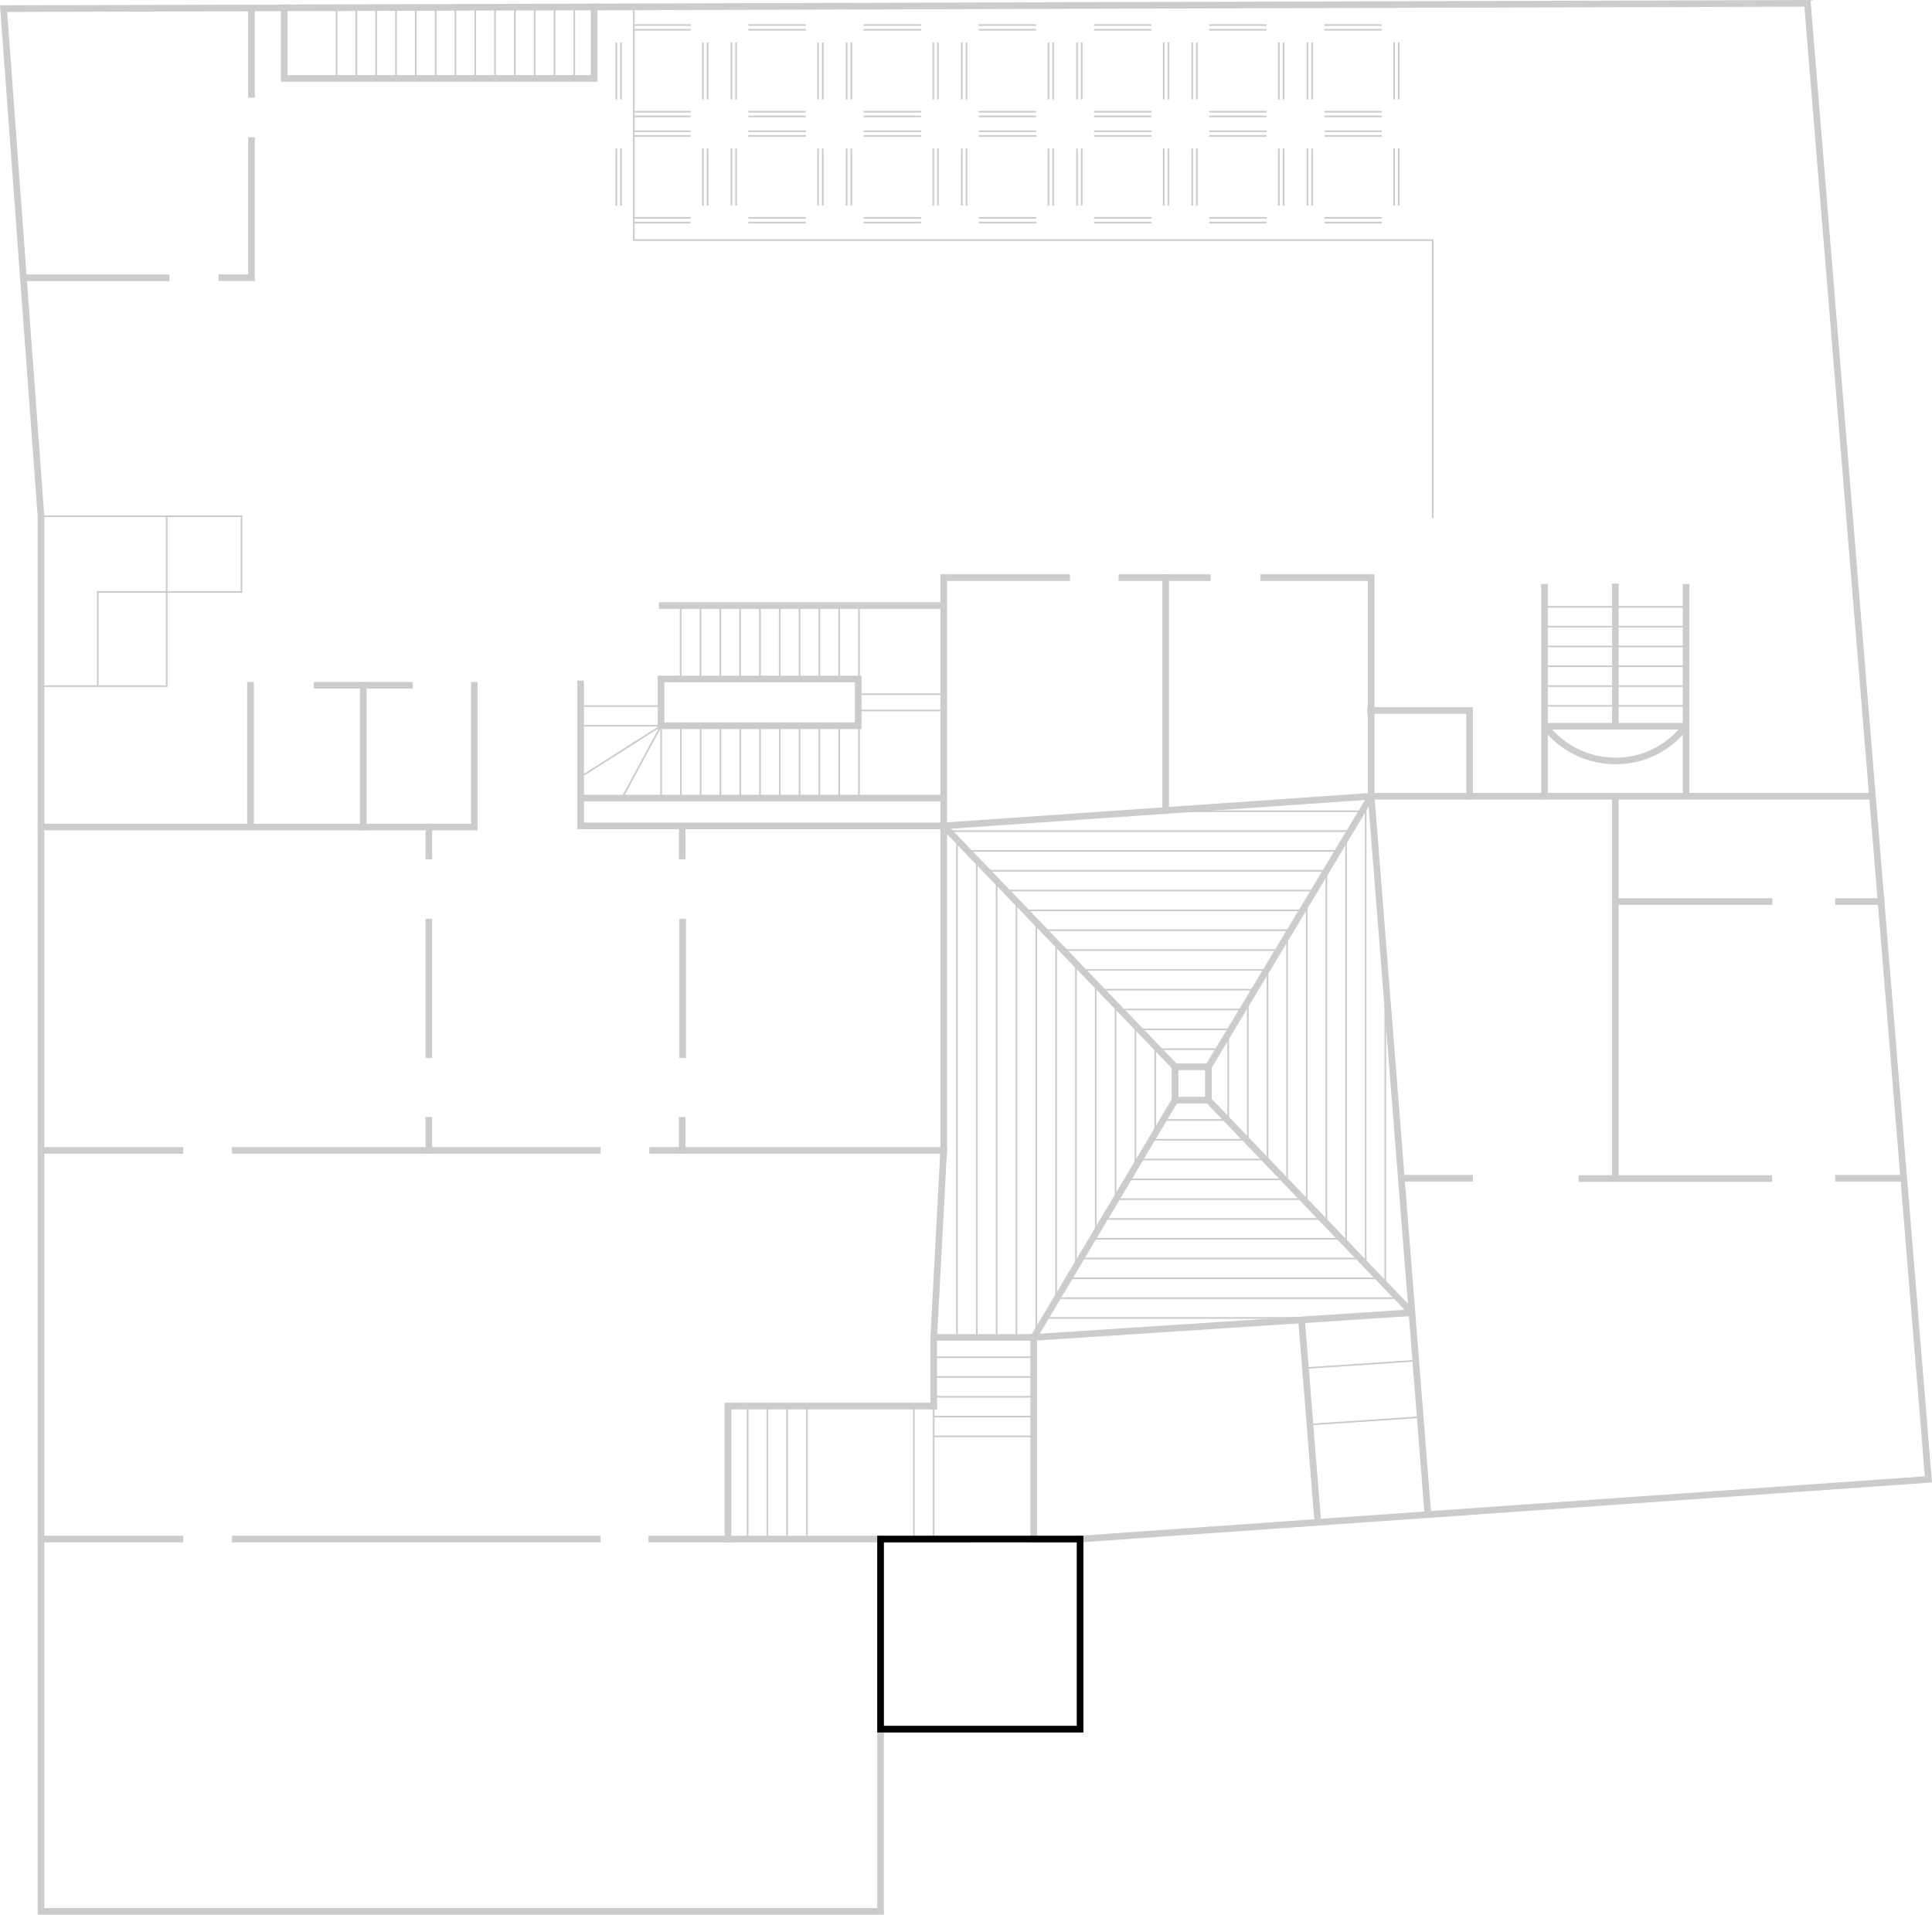
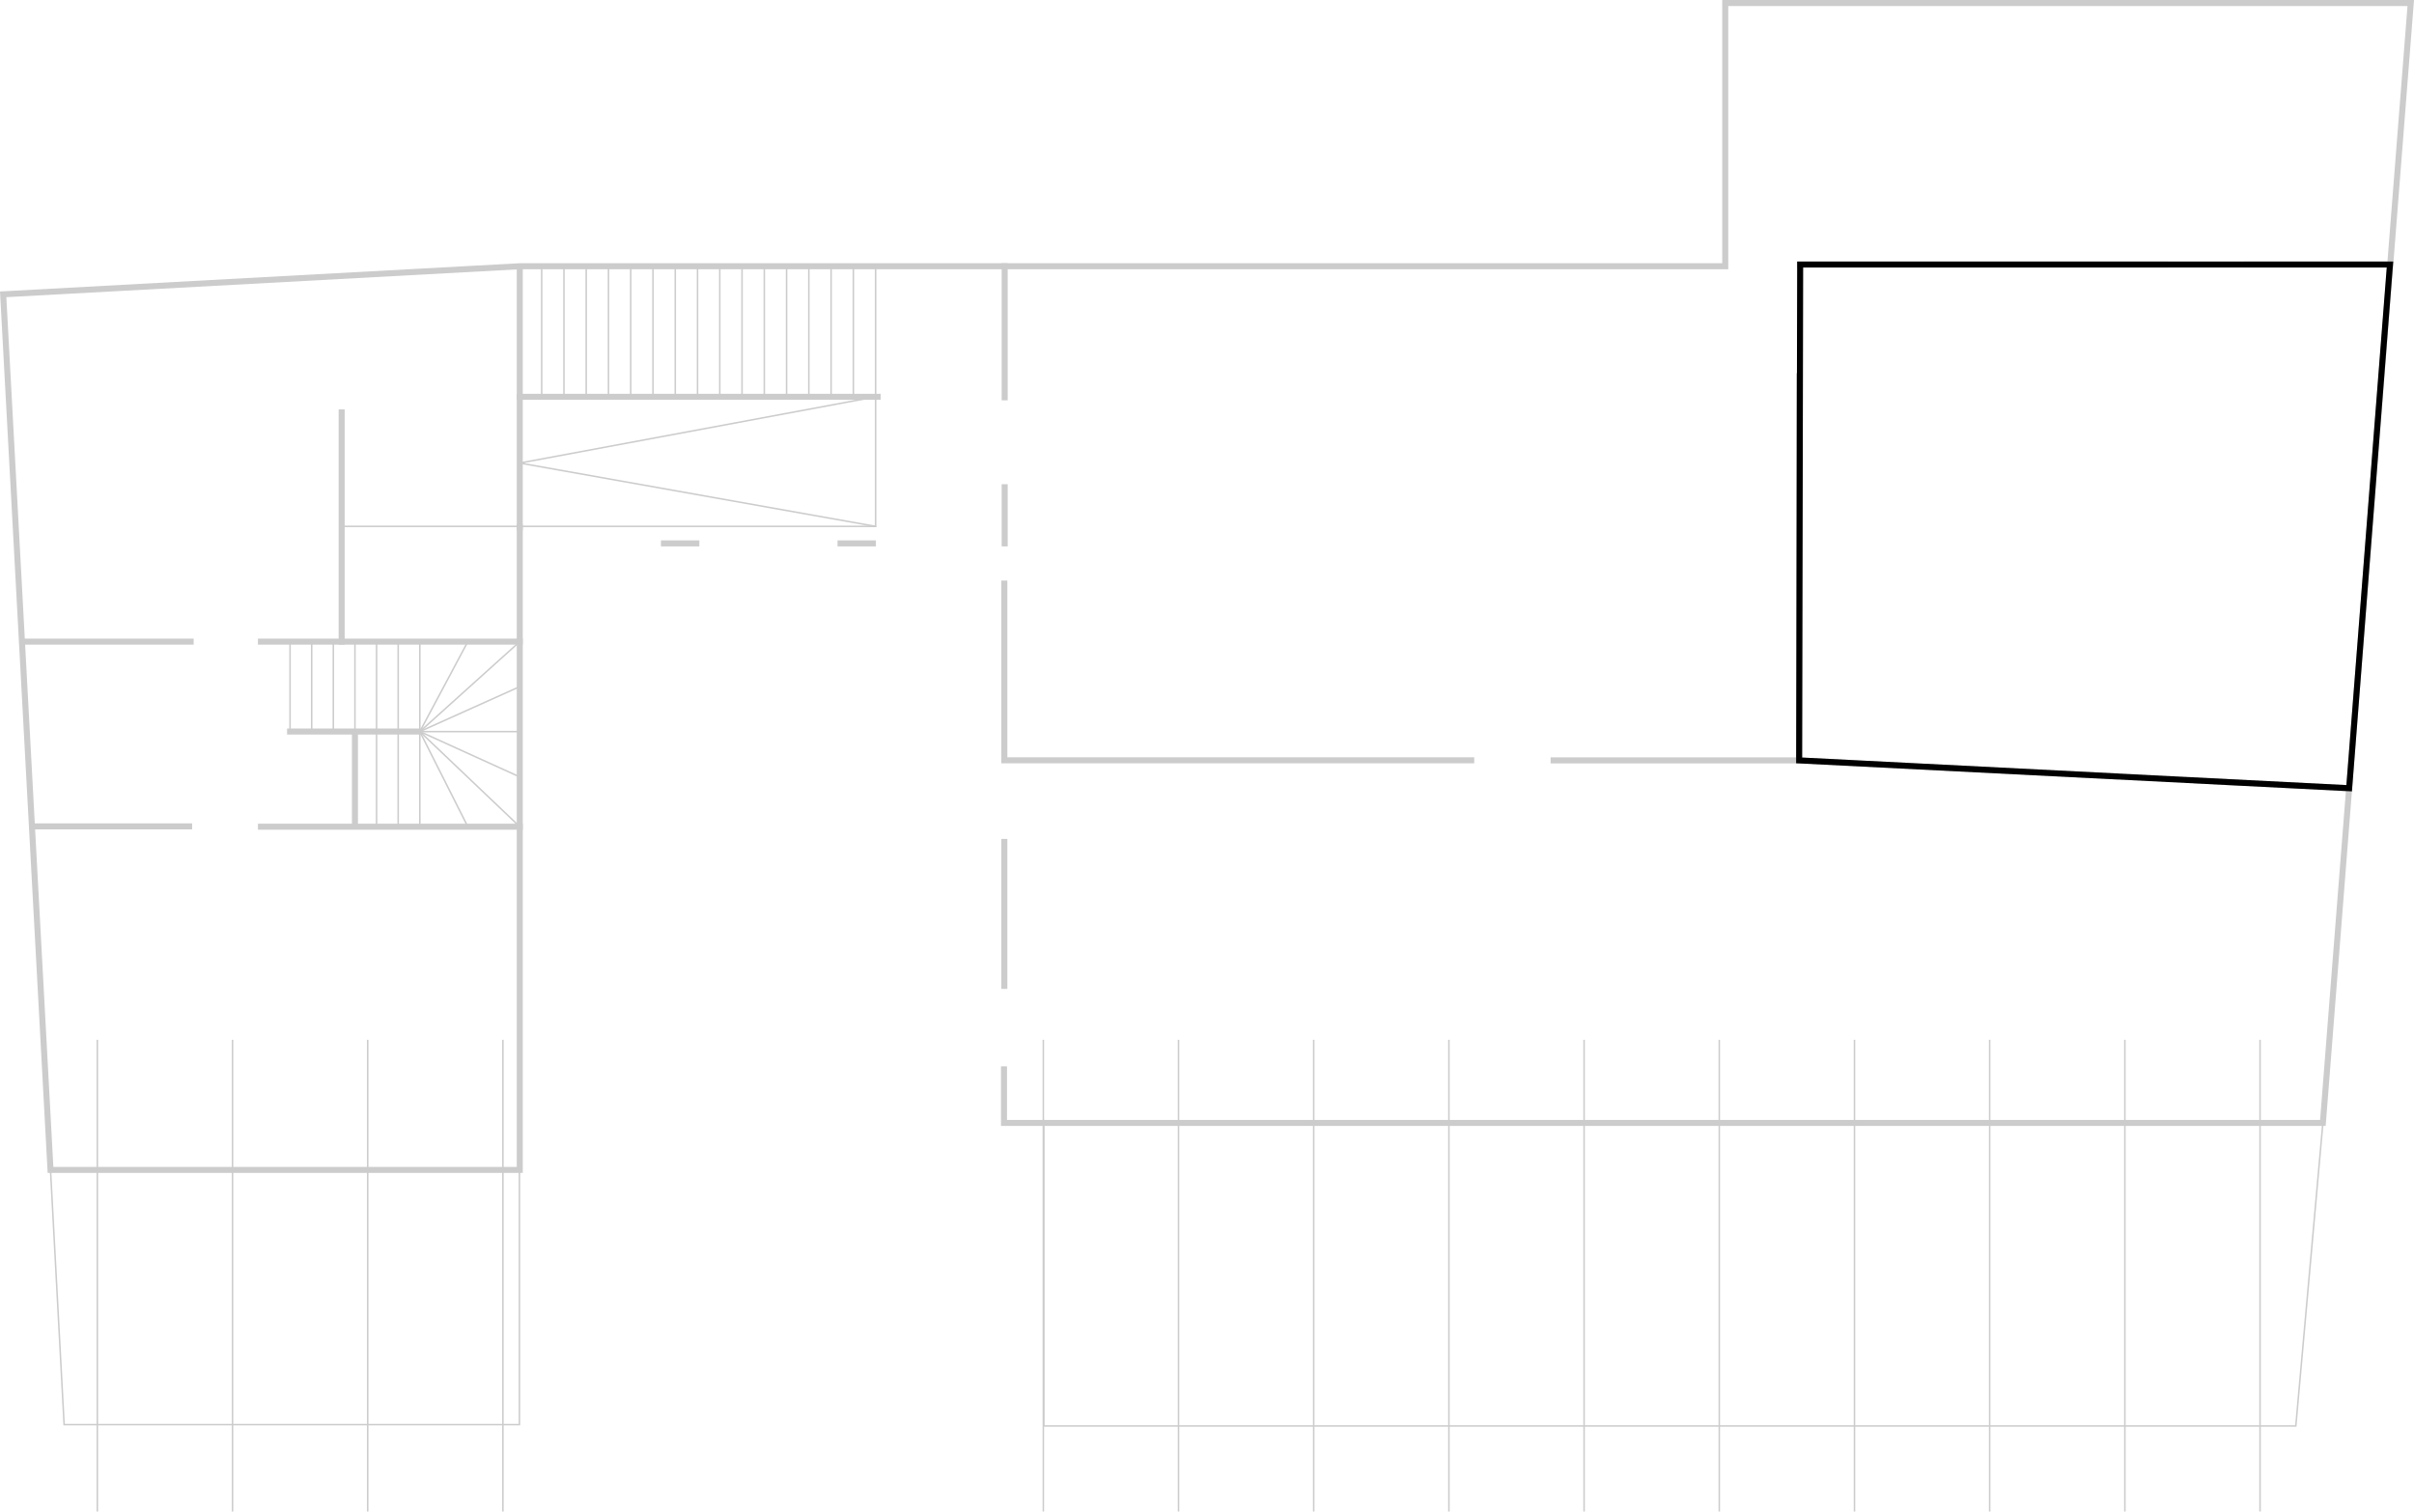
- <svg xmlns="http://www.w3.org/2000/svg" id="Piano_terra_B" viewBox="0 0 824.42 817.03">
+ <svg xmlns="http://www.w3.org/2000/svg" id="Casa_giorgione" viewBox="0 0 1134.22 710.25">
  <defs>
-     <style>.cls-1{stroke-linejoin:bevel;}.cls-1,.cls-2,.cls-3{stroke:#ccc;stroke-linecap:square;}.cls-1,.cls-2,.cls-3,.cls-4{fill:none;}.cls-1,.cls-2,.cls-4{stroke-width:2.83px;}.cls-2,.cls-3,.cls-4{stroke-miterlimit:10;}.cls-3{stroke-width:.71px;}.cls-4{stroke:#000;stroke-linecap:round;}</style>
+     <style>.cls-1,.cls-2,.cls-3{stroke:#ccc;}.cls-1,.cls-2,.cls-3,.cls-4{fill:none;}.cls-1,.cls-3{stroke-linecap:square;}.cls-1,.cls-3,.cls-4{stroke-miterlimit:10;}.cls-1,.cls-4{stroke-width:2.83px;}.cls-2{stroke-linejoin:bevel;}.cls-2,.cls-3{stroke-width:.71px;}.cls-2,.cls-4{stroke-linecap:round;}.cls-4{stroke:#000;}</style>
  </defs>
-   <path class="cls-3" d="M247.77,309.7s34.96,0,34.32,0l-34.32,21.83" />
-   <path class="cls-1" d="M719.25,309.89h0c-14.99,19.85-44.74,19.69-59.94,0h59.94Z" />
-   <polygon class="cls-2" points="1.53 3.7 17.49 220.3 17.49 815.62 375.75 815.62 375.75 737.86 460.89 737.86 460.89 656.74 822.89 631.29 771.27 1.42 1.53 3.7" />
-   <line class="cls-2" x1="107.31" y1="3.39" x2="107.31" y2="40.3" />
-   <polyline class="cls-2" points="107.31 59.98 107.31 118.51 94.65 118.51" />
-   <line class="cls-2" x1="70.89" y1="118.54" x2="10.05" y2="118.54" />
-   <polyline class="cls-2" points="17.49 352.9 202.41 352.9 202.41 292.42" />
-   <line class="cls-2" x1="106.89" y1="292.42" x2="106.89" y2="352.06" />
-   <line class="cls-2" x1="155.01" y1="292.42" x2="155.01" y2="352.9" />
-   <line class="cls-2" x1="135.33" y1="292.42" x2="174.69" y2="292.42" />
-   <polyline class="cls-2" points="247.77 291.82 247.77 352.42 402.69 352.42 402.69 246.46 455.13 246.46" />
-   <line class="cls-2" x1="282.57" y1="258.4" x2="402.57" y2="258.4" />
-   <line class="cls-2" x1="247.77" y1="340.56" x2="402.57" y2="340.56" />
-   <rect class="cls-2" x="282.09" y="289.72" width="84.12" height="19.98" />
-   <polyline class="cls-2" points="398.44 599.98 398.44 570.7 402.69 490.9 402.69 352.42 585.09 339.76 609.3 646.14" />
-   <line class="cls-2" x1="278.13" y1="656.74" x2="398.44" y2="656.74" />
-   <line class="cls-2" x1="100.4" y1="656.74" x2="254.85" y2="656.74" />
-   <line class="cls-2" x1="17.49" y1="656.74" x2="76.76" y2="656.74" />
-   <line class="cls-2" x1="76.76" y1="490.9" x2="17.55" y2="490.9" />
-   <line class="cls-2" x1="254.85" y1="490.9" x2="100.4" y2="490.9" />
-   <line class="cls-2" x1="402.69" y1="490.9" x2="278.49" y2="490.9" />
-   <line class="cls-2" x1="659.07" y1="339.76" x2="659.07" y2="250.6" />
-   <polyline class="cls-2" points="539.25 246.46 585.09 246.46 585.09 339.76 798.33 339.76" />
-   <line class="cls-2" x1="719.49" y1="250.6" x2="719.49" y2="339.22" />
-   <line class="cls-2" x1="689.28" y1="502.36" x2="689.28" y2="339.76" />
-   <line class="cls-2" x1="675.03" y1="502.9" x2="754.77" y2="502.9" />
-   <line class="cls-2" x1="398.44" y1="656.74" x2="412.21" y2="656.74" />
-   <line class="cls-2" x1="375.75" y1="737.86" x2="375.75" y2="656.74" />
-   <polyline class="cls-2" points="441.09 570.7 441.09 656.74 460.89 656.74" />
-   <polyline class="cls-2" points="121.26 3.35 121.26 33.46 253.51 33.46 253.51 2.95" />
-   <line class="cls-3" x1="143.61" y1="3.28" x2="143.61" y2="33.46" />
-   <line class="cls-3" x1="152.06" y1="3.28" x2="152.06" y2="33.46" />
-   <line class="cls-3" x1="160.51" y1="3.28" x2="160.51" y2="33.46" />
-   <line class="cls-3" x1="168.97" y1="3.28" x2="168.97" y2="33.46" />
-   <line class="cls-3" x1="177.42" y1="3.28" x2="177.42" y2="33.46" />
-   <line class="cls-3" x1="185.88" y1="3.28" x2="185.88" y2="33.46" />
-   <line class="cls-3" x1="194.33" y1="3.28" x2="194.33" y2="33.46" />
-   <line class="cls-3" x1="202.79" y1="3.28" x2="202.79" y2="33.46" />
-   <line class="cls-3" x1="211.24" y1="3.28" x2="211.24" y2="33.46" />
-   <line class="cls-3" x1="219.7" y1="3.28" x2="219.7" y2="33.46" />
-   <line class="cls-3" x1="228.15" y1="3.28" x2="228.15" y2="33.46" />
-   <line class="cls-3" x1="236.61" y1="3.28" x2="236.61" y2="33.46" />
-   <line class="cls-3" x1="245.06" y1="3.28" x2="245.06" y2="33.46" />
-   <line class="cls-3" x1="290.46" y1="258.76" x2="290.46" y2="289.62" />
-   <line class="cls-3" x1="298.91" y1="258.76" x2="298.91" y2="289.62" />
-   <line class="cls-3" x1="307.37" y1="258.76" x2="307.37" y2="289.62" />
-   <line class="cls-3" x1="315.82" y1="258.76" x2="315.82" y2="289.62" />
-   <line class="cls-3" x1="324.28" y1="258.76" x2="324.28" y2="289.62" />
-   <line class="cls-3" x1="332.73" y1="258.76" x2="332.73" y2="289.62" />
-   <line class="cls-3" x1="341.19" y1="258.76" x2="341.19" y2="289.62" />
-   <line class="cls-3" x1="349.64" y1="258.76" x2="349.64" y2="289.62" />
-   <line class="cls-3" x1="358.09" y1="258.76" x2="358.09" y2="289.62" />
-   <line class="cls-3" x1="366.55" y1="258.76" x2="366.55" y2="289.62" />
-   <line class="cls-3" x1="290.53" y1="309.7" x2="290.53" y2="340.56" />
-   <polyline class="cls-3" points="282.09 340.56 282.09 309.7 265.45 340.56" />
-   <line class="cls-3" x1="298.98" y1="309.7" x2="298.98" y2="340.56" />
-   <line class="cls-3" x1="281.7" y1="301.29" x2="248.53" y2="301.29" />
-   <line class="cls-3" x1="307.42" y1="309.7" x2="307.42" y2="340.56" />
-   <line class="cls-3" x1="315.87" y1="309.7" x2="315.87" y2="340.56" />
-   <line class="cls-3" x1="324.32" y1="309.7" x2="324.32" y2="340.56" />
-   <line class="cls-3" x1="332.76" y1="309.7" x2="332.76" y2="340.56" />
-   <line class="cls-3" x1="341.21" y1="309.7" x2="341.21" y2="340.56" />
-   <line class="cls-3" x1="349.66" y1="309.7" x2="349.66" y2="340.56" />
-   <line class="cls-3" x1="358.1" y1="309.7" x2="358.1" y2="340.56" />
-   <line class="cls-3" x1="366.55" y1="309.7" x2="366.55" y2="340.56" />
-   <line class="cls-3" x1="576.14" y1="354.64" x2="404.82" y2="354.64" />
-   <line class="cls-3" x1="581.22" y1="346.18" x2="497.43" y2="346.18" />
-   <line class="cls-3" x1="571.17" y1="363.1" x2="412.89" y2="363.1" />
-   <line class="cls-3" x1="565.96" y1="371.56" x2="420.95" y2="371.56" />
-   <line class="cls-3" x1="560.91" y1="380.02" x2="429.19" y2="380.02" />
-   <line class="cls-3" x1="555.75" y1="388.48" x2="437.46" y2="388.48" />
-   <line class="cls-3" x1="550.78" y1="396.94" x2="445.44" y2="396.94" />
-   <line class="cls-3" x1="545.8" y1="405.4" x2="453.48" y2="405.4" />
-   <line class="cls-3" x1="540.45" y1="413.86" x2="462.09" y2="413.86" />
-   <line class="cls-3" x1="534.82" y1="422.32" x2="469.81" y2="422.32" />
-   <line class="cls-3" x1="530.61" y1="430.78" x2="477.9" y2="430.78" />
-   <line class="cls-3" x1="492.96" y1="446.42" x2="492.96" y2="483.82" />
-   <line class="cls-3" x1="484.5" y1="437.73" x2="484.5" y2="497.85" />
-   <line class="cls-3" x1="476.04" y1="428.8" x2="476.04" y2="511.7" />
-   <line class="cls-3" x1="467.58" y1="419.99" x2="467.58" y2="526.24" />
-   <line class="cls-3" x1="459.12" y1="411.18" x2="459.12" y2="540.44" />
-   <line class="cls-3" x1="450.66" y1="402.72" x2="450.66" y2="553.93" />
-   <line class="cls-3" x1="442.2" y1="393.47" x2="442.2" y2="568.84" />
-   <line class="cls-3" x1="433.74" y1="384.7" x2="433.74" y2="570.7" />
-   <line class="cls-3" x1="425.28" y1="375.95" x2="425.28" y2="570.7" />
-   <line class="cls-3" x1="416.82" y1="367.14" x2="416.82" y2="570.7" />
-   <line class="cls-3" x1="408.36" y1="358.33" x2="408.36" y2="570.7" />
-   <line class="cls-3" x1="525.15" y1="439.24" x2="486.09" y2="439.24" />
-   <line class="cls-3" x1="520.17" y1="447.7" x2="494.41" y2="447.7" />
-   <line class="cls-3" x1="524.1" y1="477.91" x2="524.1" y2="441.17" />
-   <line class="cls-3" x1="532.47" y1="486.77" x2="532.47" y2="427.21" />
-   <line class="cls-3" x1="540.85" y1="495.78" x2="540.85" y2="413.86" />
-   <line class="cls-3" x1="549.23" y1="504.53" x2="549.23" y2="399.37" />
-   <line class="cls-3" x1="557.61" y1="513.28" x2="557.61" y2="385.44" />
-   <line class="cls-3" x1="565.99" y1="522.03" x2="565.99" y2="371.56" />
-   <line class="cls-3" x1="574.37" y1="530.78" x2="574.37" y2="358.33" />
-   <line class="cls-3" x1="582.75" y1="539.53" x2="582.75" y2="343.64" />
-   <line class="cls-3" x1="591.13" y1="547.62" x2="591.13" y2="418.39" />
-   <line class="cls-3" x1="450.93" y1="553.93" x2="596.37" y2="553.93" />
-   <line class="cls-3" x1="446.31" y1="562.38" x2="566.61" y2="562.38" />
-   <line class="cls-3" x1="456.21" y1="545.48" x2="588.33" y2="545.48" />
-   <line class="cls-3" x1="460.87" y1="537.04" x2="580.41" y2="537.04" />
-   <line class="cls-3" x1="466.29" y1="528.59" x2="572.31" y2="528.59" />
-   <line class="cls-3" x1="470.85" y1="520.14" x2="564.33" y2="520.14" />
-   <line class="cls-3" x1="476.73" y1="511.7" x2="556.17" y2="511.7" />
-   <line class="cls-3" x1="481.31" y1="503.25" x2="548.07" y2="503.25" />
-   <line class="cls-3" x1="486.31" y1="494.8" x2="540.31" y2="494.8" />
-   <line class="cls-3" x1="491.13" y1="486.36" x2="532.05" y2="486.36" />
-   <line class="cls-3" x1="496.17" y1="477.91" x2="523.55" y2="477.91" />
-   <line class="cls-3" x1="659.18" y1="301.21" x2="689.37" y2="301.21" />
-   <line class="cls-3" x1="659.18" y1="292.76" x2="689.37" y2="292.76" />
-   <line class="cls-3" x1="659.18" y1="284.3" x2="689.37" y2="284.3" />
-   <line class="cls-3" x1="659.18" y1="275.85" x2="689.37" y2="275.85" />
-   <line class="cls-3" x1="659.18" y1="267.39" x2="689.37" y2="267.39" />
-   <line class="cls-3" x1="659.18" y1="258.94" x2="689.37" y2="258.94" />
-   <line class="cls-3" x1="689.49" y1="301.21" x2="719.67" y2="301.21" />
-   <line class="cls-3" x1="689.49" y1="292.76" x2="719.67" y2="292.76" />
-   <line class="cls-3" x1="689.49" y1="284.3" x2="719.67" y2="284.3" />
-   <line class="cls-3" x1="689.49" y1="275.85" x2="719.67" y2="275.85" />
-   <line class="cls-3" x1="689.49" y1="267.39" x2="719.67" y2="267.39" />
-   <line class="cls-3" x1="689.49" y1="258.94" x2="719.67" y2="258.94" />
-   <line class="cls-2" x1="478.77" y1="246.46" x2="515.19" y2="246.46" />
-   <line class="cls-2" x1="497.43" y1="246.46" x2="497.43" y2="345.58" />
-   <rect class="cls-2" x="501.42" y="455.23" width="14.22" height="14.22" />
-   <line class="cls-2" x1="515.64" y1="455.23" x2="585.09" y2="339.76" />
-   <line class="cls-2" x1="501.42" y1="469.45" x2="441.09" y2="570.7" />
-   <polyline class="cls-1" points="515.64 469.45 602.49 560.14 441.09 570.7 398.44 570.7" />
-   <line class="cls-2" x1="501.42" y1="455.23" x2="402.69" y2="352.42" />
-   <polyline class="cls-3" points="270.45 2.42 270.45 102.46 611.37 102.46 611.37 220.66" />
-   <line class="cls-2" x1="183" y1="352.9" x2="183" y2="365.26" />
-   <line class="cls-2" x1="183" y1="393.47" x2="183" y2="450.04" />
-   <line class="cls-2" x1="291.3" y1="393.47" x2="291.3" y2="450.04" />
-   <line class="cls-2" x1="183" y1="478.06" x2="183" y2="490.9" />
-   <line class="cls-2" x1="291.12" y1="352.9" x2="291.12" y2="365.26" />
-   <line class="cls-2" x1="291.12" y1="478.06" x2="291.12" y2="490.9" />
-   <polyline class="cls-2" points="398.44 599.98 327.45 599.98 310.63 599.98 310.63 656.74" />
-   <line class="cls-1" x1="689.28" y1="250.48" x2="689.28" y2="309.77" />
-   <line class="cls-3" x1="366.21" y1="296.24" x2="402.69" y2="296.24" />
-   <line class="cls-3" x1="366.21" y1="303.18" x2="402.69" y2="303.18" />
-   <polyline class="cls-3" points="17.49 292.78 71.13 292.78 71.13 252.58 103.05 252.58 103.05 220.3 17.49 220.3" />
-   <polyline class="cls-3" points="41.73 292.78 41.73 252.58 71.13 252.58 71.13 220.3" />
-   <line class="cls-3" x1="319" y1="600.21" x2="319" y2="656.45" />
-   <line class="cls-3" x1="327.45" y1="600.21" x2="327.45" y2="656.45" />
-   <line class="cls-3" x1="335.89" y1="600.21" x2="335.89" y2="656.45" />
-   <line class="cls-3" x1="344.34" y1="600.21" x2="344.34" y2="656.45" />
-   <line class="cls-3" x1="440.82" y1="604.49" x2="398.71" y2="604.49" />
-   <line class="cls-3" x1="440.82" y1="596.04" x2="398.35" y2="596.04" />
-   <line class="cls-3" x1="440.82" y1="587.59" x2="398.35" y2="587.59" />
-   <line class="cls-3" x1="440.82" y1="579.15" x2="398.35" y2="579.15" />
-   <line class="cls-3" x1="440.82" y1="612.93" x2="398.71" y2="612.93" />
-   <line class="cls-3" x1="398.4" y1="656.45" x2="398.4" y2="600.21" />
-   <line class="cls-3" x1="389.96" y1="656.45" x2="389.96" y2="600.21" />
-   <polyline class="cls-2" points="584.85 303.18 627.09 303.18 627.09 339.76" />
-   <line class="cls-2" x1="555.44" y1="563.65" x2="562.31" y2="649.31" />
-   <line class="cls-3" x1="559.69" y1="607.83" x2="605.74" y2="604.73" />
-   <line class="cls-3" x1="557.38" y1="583.77" x2="603.43" y2="580.67" />
-   <line class="cls-2" x1="689.49" y1="384.7" x2="754.89" y2="384.7" />
-   <line class="cls-2" x1="784.53" y1="384.7" x2="802.65" y2="384.7" />
-   <line class="cls-2" x1="784.53" y1="502.78" x2="812.01" y2="502.78" />
-   <line class="cls-2" x1="627.09" y1="502.78" x2="598.05" y2="502.78" />
-   <line class="cls-3" x1="294.36" y1="92.97" x2="270.56" y2="92.97" />
-   <line class="cls-3" x1="270.56" y1="94.97" x2="294.36" y2="94.97" />
-   <line class="cls-3" x1="270.56" y1="58" x2="294.36" y2="58" />
-   <line class="cls-3" x1="294.36" y1="56" x2="270.56" y2="56" />
-   <line class="cls-3" x1="301.95" y1="87.38" x2="301.95" y2="63.75" />
-   <line class="cls-3" x1="299.95" y1="63.75" x2="299.95" y2="87.38" />
-   <line class="cls-3" x1="264.97" y1="63.75" x2="264.97" y2="87.38" />
-   <line class="cls-3" x1="262.97" y1="63.75" x2="262.97" y2="87.38" />
-   <line class="cls-3" x1="294.36" y1="47.67" x2="270.56" y2="47.67" />
-   <line class="cls-3" x1="270.56" y1="49.67" x2="294.36" y2="49.67" />
-   <line class="cls-3" x1="270.56" y1="12.7" x2="294.36" y2="12.7" />
-   <line class="cls-3" x1="294.36" y1="10.7" x2="270.56" y2="10.7" />
-   <line class="cls-3" x1="301.95" y1="42.08" x2="301.95" y2="18.45" />
-   <line class="cls-3" x1="299.95" y1="18.45" x2="299.95" y2="42.08" />
-   <line class="cls-3" x1="264.97" y1="18.45" x2="264.97" y2="42.08" />
-   <line class="cls-3" x1="262.97" y1="18.45" x2="262.97" y2="42.08" />
-   <line class="cls-3" x1="343.51" y1="92.97" x2="319.71" y2="92.97" />
-   <line class="cls-3" x1="319.71" y1="94.97" x2="343.51" y2="94.97" />
-   <line class="cls-3" x1="319.71" y1="58" x2="343.51" y2="58" />
-   <line class="cls-3" x1="343.51" y1="56" x2="319.71" y2="56" />
-   <line class="cls-3" x1="351.1" y1="87.38" x2="351.1" y2="63.75" />
-   <line class="cls-3" x1="349.1" y1="63.75" x2="349.1" y2="87.38" />
-   <line class="cls-3" x1="314.12" y1="63.75" x2="314.12" y2="87.38" />
-   <line class="cls-3" x1="312.12" y1="63.75" x2="312.12" y2="87.38" />
-   <line class="cls-3" x1="343.51" y1="47.67" x2="319.71" y2="47.67" />
-   <line class="cls-3" x1="319.71" y1="49.67" x2="343.51" y2="49.67" />
-   <line class="cls-3" x1="319.71" y1="12.7" x2="343.51" y2="12.7" />
-   <line class="cls-3" x1="343.51" y1="10.7" x2="319.71" y2="10.7" />
-   <line class="cls-3" x1="351.1" y1="42.08" x2="351.1" y2="18.45" />
-   <line class="cls-3" x1="349.1" y1="18.45" x2="349.1" y2="42.08" />
-   <line class="cls-3" x1="314.12" y1="18.45" x2="314.12" y2="42.08" />
-   <line class="cls-3" x1="312.12" y1="18.45" x2="312.12" y2="42.08" />
-   <line class="cls-3" x1="392.67" y1="92.97" x2="368.87" y2="92.97" />
-   <line class="cls-3" x1="368.87" y1="94.97" x2="392.67" y2="94.97" />
-   <line class="cls-3" x1="368.87" y1="58" x2="392.67" y2="58" />
-   <line class="cls-3" x1="392.67" y1="56" x2="368.87" y2="56" />
-   <line class="cls-3" x1="400.26" y1="87.38" x2="400.26" y2="63.75" />
-   <line class="cls-3" x1="398.26" y1="63.75" x2="398.26" y2="87.38" />
-   <line class="cls-3" x1="363.28" y1="63.75" x2="363.28" y2="87.38" />
-   <line class="cls-3" x1="361.28" y1="63.75" x2="361.28" y2="87.38" />
-   <line class="cls-3" x1="392.67" y1="47.67" x2="368.87" y2="47.67" />
-   <line class="cls-3" x1="368.87" y1="49.67" x2="392.67" y2="49.67" />
-   <line class="cls-3" x1="368.87" y1="12.7" x2="392.67" y2="12.7" />
-   <line class="cls-3" x1="392.67" y1="10.7" x2="368.87" y2="10.7" />
-   <line class="cls-3" x1="400.26" y1="42.08" x2="400.26" y2="18.45" />
-   <line class="cls-3" x1="398.26" y1="18.45" x2="398.26" y2="42.08" />
-   <line class="cls-3" x1="363.28" y1="18.45" x2="363.28" y2="42.08" />
-   <line class="cls-3" x1="361.28" y1="18.45" x2="361.28" y2="42.08" />
-   <line class="cls-3" x1="441.82" y1="92.97" x2="418.02" y2="92.97" />
-   <line class="cls-3" x1="418.02" y1="94.97" x2="441.82" y2="94.97" />
-   <line class="cls-3" x1="418.02" y1="58" x2="441.82" y2="58" />
-   <line class="cls-3" x1="441.82" y1="56" x2="418.02" y2="56" />
-   <line class="cls-3" x1="449.41" y1="87.38" x2="449.41" y2="63.75" />
-   <line class="cls-3" x1="447.41" y1="63.75" x2="447.41" y2="87.38" />
-   <line class="cls-3" x1="412.43" y1="63.75" x2="412.43" y2="87.38" />
-   <line class="cls-3" x1="410.43" y1="63.75" x2="410.43" y2="87.38" />
-   <line class="cls-3" x1="441.82" y1="47.67" x2="418.02" y2="47.67" />
-   <line class="cls-3" x1="418.02" y1="49.67" x2="441.82" y2="49.67" />
-   <line class="cls-3" x1="418.02" y1="12.7" x2="441.82" y2="12.7" />
-   <line class="cls-3" x1="441.82" y1="10.7" x2="418.02" y2="10.7" />
-   <line class="cls-3" x1="449.41" y1="42.08" x2="449.41" y2="18.45" />
-   <line class="cls-3" x1="447.41" y1="18.45" x2="447.41" y2="42.08" />
-   <line class="cls-3" x1="412.43" y1="18.45" x2="412.43" y2="42.08" />
-   <line class="cls-3" x1="410.43" y1="18.45" x2="410.43" y2="42.08" />
-   <line class="cls-3" x1="490.98" y1="92.97" x2="467.18" y2="92.97" />
-   <line class="cls-3" x1="467.18" y1="94.97" x2="490.98" y2="94.97" />
-   <line class="cls-3" x1="467.18" y1="58" x2="490.98" y2="58" />
-   <line class="cls-3" x1="490.98" y1="56" x2="467.18" y2="56" />
-   <line class="cls-3" x1="498.57" y1="87.38" x2="498.57" y2="63.75" />
-   <line class="cls-3" x1="496.57" y1="63.75" x2="496.57" y2="87.38" />
-   <line class="cls-3" x1="461.59" y1="63.75" x2="461.59" y2="87.38" />
-   <line class="cls-3" x1="459.59" y1="63.75" x2="459.59" y2="87.38" />
-   <line class="cls-3" x1="490.98" y1="47.67" x2="467.18" y2="47.67" />
-   <line class="cls-3" x1="467.18" y1="49.67" x2="490.98" y2="49.67" />
-   <line class="cls-3" x1="467.18" y1="12.7" x2="490.98" y2="12.7" />
-   <line class="cls-3" x1="490.98" y1="10.7" x2="467.18" y2="10.7" />
-   <line class="cls-3" x1="498.57" y1="42.08" x2="498.57" y2="18.45" />
-   <line class="cls-3" x1="496.57" y1="18.45" x2="496.57" y2="42.08" />
-   <line class="cls-3" x1="461.59" y1="18.45" x2="461.59" y2="42.08" />
-   <line class="cls-3" x1="459.59" y1="18.45" x2="459.59" y2="42.08" />
-   <line class="cls-3" x1="540.13" y1="92.97" x2="516.33" y2="92.97" />
-   <line class="cls-3" x1="516.33" y1="94.97" x2="540.13" y2="94.97" />
-   <line class="cls-3" x1="516.33" y1="58" x2="540.13" y2="58" />
-   <line class="cls-3" x1="540.13" y1="56" x2="516.33" y2="56" />
-   <line class="cls-3" x1="547.72" y1="87.38" x2="547.72" y2="63.75" />
-   <line class="cls-3" x1="545.72" y1="63.75" x2="545.72" y2="87.38" />
-   <line class="cls-3" x1="510.74" y1="63.75" x2="510.74" y2="87.38" />
-   <line class="cls-3" x1="508.74" y1="63.75" x2="508.74" y2="87.38" />
-   <line class="cls-3" x1="540.13" y1="47.67" x2="516.33" y2="47.67" />
-   <line class="cls-3" x1="516.33" y1="49.67" x2="540.13" y2="49.67" />
-   <line class="cls-3" x1="516.33" y1="12.7" x2="540.13" y2="12.7" />
-   <line class="cls-3" x1="540.13" y1="10.7" x2="516.33" y2="10.7" />
-   <line class="cls-3" x1="547.72" y1="42.08" x2="547.72" y2="18.45" />
-   <line class="cls-3" x1="545.72" y1="18.45" x2="545.72" y2="42.08" />
-   <line class="cls-3" x1="510.74" y1="18.45" x2="510.74" y2="42.08" />
-   <line class="cls-3" x1="508.74" y1="18.45" x2="508.74" y2="42.08" />
-   <line class="cls-3" x1="589.29" y1="92.97" x2="565.49" y2="92.97" />
-   <line class="cls-3" x1="565.49" y1="94.97" x2="589.29" y2="94.97" />
-   <line class="cls-3" x1="565.49" y1="58" x2="589.29" y2="58" />
-   <line class="cls-3" x1="589.29" y1="56" x2="565.49" y2="56" />
-   <line class="cls-3" x1="596.88" y1="87.38" x2="596.88" y2="63.75" />
-   <line class="cls-3" x1="594.88" y1="63.75" x2="594.88" y2="87.38" />
-   <line class="cls-3" x1="559.9" y1="63.75" x2="559.9" y2="87.38" />
-   <line class="cls-3" x1="557.9" y1="63.75" x2="557.9" y2="87.38" />
-   <line class="cls-3" x1="589.29" y1="47.67" x2="565.49" y2="47.67" />
-   <line class="cls-3" x1="565.49" y1="49.67" x2="589.29" y2="49.67" />
-   <line class="cls-3" x1="565.49" y1="12.7" x2="589.29" y2="12.7" />
-   <line class="cls-3" x1="589.29" y1="10.7" x2="565.49" y2="10.7" />
-   <line class="cls-3" x1="596.88" y1="42.08" x2="596.88" y2="18.45" />
-   <line class="cls-3" x1="594.88" y1="18.45" x2="594.88" y2="42.08" />
-   <line class="cls-3" x1="559.9" y1="18.45" x2="559.9" y2="42.08" />
-   <line class="cls-3" x1="557.9" y1="18.45" x2="557.9" y2="42.08" />
-   <rect class="cls-4" x="375.75" y="656.74" width="85.14" height="81.12" />
+   <polyline class="cls-1" points="244.21 301.5 244.21 549.74 23.73 549.74 1.49 138.3 244.21 125.1 810.61 125.1 810.61 1.42 1132.69 1.42 1091.41 527.66 471.73 527.66 471.73 502.46" />
+   <line class="cls-1" x1="10.45" y1="301.5" x2="89.57" y2="301.5" />
+   <line class="cls-1" x1="15.25" y1="388.3" x2="88.85" y2="388.3" />
+   <line class="cls-1" x1="122.61" y1="388.46" x2="244.21" y2="388.46" />
+   <polyline class="cls-1" points="122.61 301.5 244.21 301.5 244.21 247.82" />
+   <line class="cls-1" x1="160.53" y1="193.79" x2="160.53" y2="301.5" />
+   <line class="cls-1" x1="471.89" y1="463.26" x2="471.89" y2="395.62" />
+   <polyline class="cls-1" points="471.89 274.22 471.89 357.26 691.25 357.26" />
+   <line class="cls-1" x1="472.05" y1="255.34" x2="472.05" y2="228.94" />
+   <line class="cls-1" x1="394.93" y1="255.34" x2="410.13" y2="255.34" />
+   <line class="cls-1" x1="311.97" y1="255.34" x2="327.17" y2="255.34" />
+   <line class="cls-1" x1="244.21" y1="125.58" x2="244.21" y2="247.82" />
+   <line class="cls-1" x1="244.21" y1="186.46" x2="412.37" y2="186.46" />
+   <line class="cls-1" x1="472.05" y1="186.7" x2="472.05" y2="125.1" />
+   <line class="cls-3" x1="254.51" y1="125.46" x2="254.51" y2="185.86" />
+   <line class="cls-3" x1="264.97" y1="125.46" x2="264.97" y2="185.86" />
+   <line class="cls-3" x1="275.43" y1="125.46" x2="275.43" y2="185.86" />
+   <line class="cls-3" x1="285.89" y1="125.46" x2="285.89" y2="185.86" />
+   <line class="cls-3" x1="296.35" y1="125.46" x2="296.35" y2="185.86" />
+   <line class="cls-3" x1="306.81" y1="125.46" x2="306.81" y2="185.86" />
+   <line class="cls-3" x1="317.27" y1="125.46" x2="317.27" y2="185.86" />
+   <line class="cls-3" x1="327.73" y1="125.46" x2="327.73" y2="185.86" />
+   <line class="cls-3" x1="338.19" y1="125.46" x2="338.19" y2="185.86" />
+   <line class="cls-3" x1="400.95" y1="125.46" x2="400.95" y2="185.86" />
+   <line class="cls-3" x1="380.03" y1="125.46" x2="380.03" y2="185.86" />
+   <line class="cls-3" x1="359.11" y1="125.46" x2="359.11" y2="185.86" />
+   <line class="cls-3" x1="390.49" y1="125.46" x2="390.49" y2="185.86" />
+   <line class="cls-3" x1="369.57" y1="125.46" x2="369.57" y2="185.86" />
+   <line class="cls-3" x1="348.65" y1="125.46" x2="348.65" y2="185.86" />
+   <polyline class="cls-3" points="411.41 125.14 411.41 247.34 160.69 247.34" />
+   <polyline class="cls-2" points="411.41 247.34 244.21 217.58 411.41 186.46" />
+   <line class="cls-1" x1="1032.41" y1="366.77" x2="1103.57" y2="370.38" />
+   <polyline class="cls-1" points="729.97 357.3 845.33 357.3 993.73 364.81" />
+   <line class="cls-1" x1="845.33" y1="357.3" x2="845.33" y2="176.78" />
+   <line class="cls-1" x1="845.81" y1="124.3" x2="1017.17" y2="124.3" />
+   <line class="cls-1" x1="1055.89" y1="124.3" x2="1122.93" y2="124.3" />
+   <line class="cls-1" x1="166.77" y1="388.3" x2="166.77" y2="344.98" />
+   <line class="cls-1" x1="197.26" y1="343.74" x2="136.29" y2="343.74" />
+   <line class="cls-3" x1="136.28" y1="302.65" x2="136.28" y2="343.5" />
+   <line class="cls-3" x1="146.44" y1="302.65" x2="146.44" y2="343.5" />
+   <line class="cls-3" x1="156.61" y1="302.65" x2="156.61" y2="343.5" />
+   <line class="cls-3" x1="166.77" y1="302.65" x2="166.77" y2="343.5" />
+   <line class="cls-3" x1="176.93" y1="302.65" x2="176.93" y2="343.5" />
+   <line class="cls-3" x1="187.09" y1="302.65" x2="187.09" y2="343.5" />
+   <line class="cls-3" x1="197.26" y1="302.65" x2="197.26" y2="343.5" />
+   <line class="cls-3" x1="176.93" y1="343.77" x2="176.93" y2="388.42" />
+   <line class="cls-3" x1="187.09" y1="343.77" x2="187.09" y2="388.42" />
+   <line class="cls-3" x1="197.26" y1="343.77" x2="197.26" y2="388.42" />
+   <line class="cls-3" x1="244.21" y1="301.5" x2="197.26" y2="343.77" />
+   <line class="cls-3" x1="197.26" y1="343.77" x2="244.21" y2="388.46" />
+   <line class="cls-3" x1="244.21" y1="343.77" x2="197.26" y2="343.77" />
+   <line class="cls-3" x1="219.81" y1="301.5" x2="197.26" y2="343.77" />
+   <line class="cls-3" x1="219.81" y1="388.46" x2="197.26" y2="343.77" />
+   <line class="cls-3" x1="197.26" y1="343.74" x2="244.05" y2="322.71" />
+   <line class="cls-3" x1="197.26" y1="343.74" x2="244.21" y2="365.07" />
+   <polyline class="cls-3" points="23.73 549.74 30.13 669.42 244.05 669.42 244.05 549.74" />
+   <polyline class="cls-3" points="490.45 526.54 490.45 670.06 1078.69 670.06 1091.41 527.66" />
+   <line class="cls-3" x1="45.73" y1="709.9" x2="45.73" y2="488.94" />
+   <line class="cls-3" x1="109.25" y1="709.9" x2="109.25" y2="488.94" />
+   <line class="cls-3" x1="172.77" y1="709.9" x2="172.77" y2="488.94" />
+   <line class="cls-3" x1="236.29" y1="709.9" x2="236.29" y2="488.94" />
+   <line class="cls-3" x1="490.21" y1="709.9" x2="490.21" y2="488.94" />
+   <line class="cls-3" x1="553.73" y1="709.9" x2="553.73" y2="488.94" />
+   <line class="cls-3" x1="617.25" y1="709.9" x2="617.25" y2="488.94" />
+   <line class="cls-3" x1="680.77" y1="709.9" x2="680.77" y2="488.94" />
+   <line class="cls-3" x1="744.29" y1="709.9" x2="744.29" y2="488.94" />
+   <line class="cls-3" x1="807.81" y1="709.9" x2="807.81" y2="488.94" />
+   <line class="cls-3" x1="871.33" y1="709.9" x2="871.33" y2="488.94" />
+   <line class="cls-3" x1="934.85" y1="709.9" x2="934.85" y2="488.94" />
+   <line class="cls-3" x1="998.37" y1="709.9" x2="998.37" y2="488.94" />
+   <line class="cls-3" x1="1061.89" y1="709.9" x2="1061.89" y2="488.94" />
+   <polygon class="cls-4" points="1103.75 370.38 845.33 357.3 845.81 124.3 1122.93 124.3 1103.75 370.38" />
</svg>
